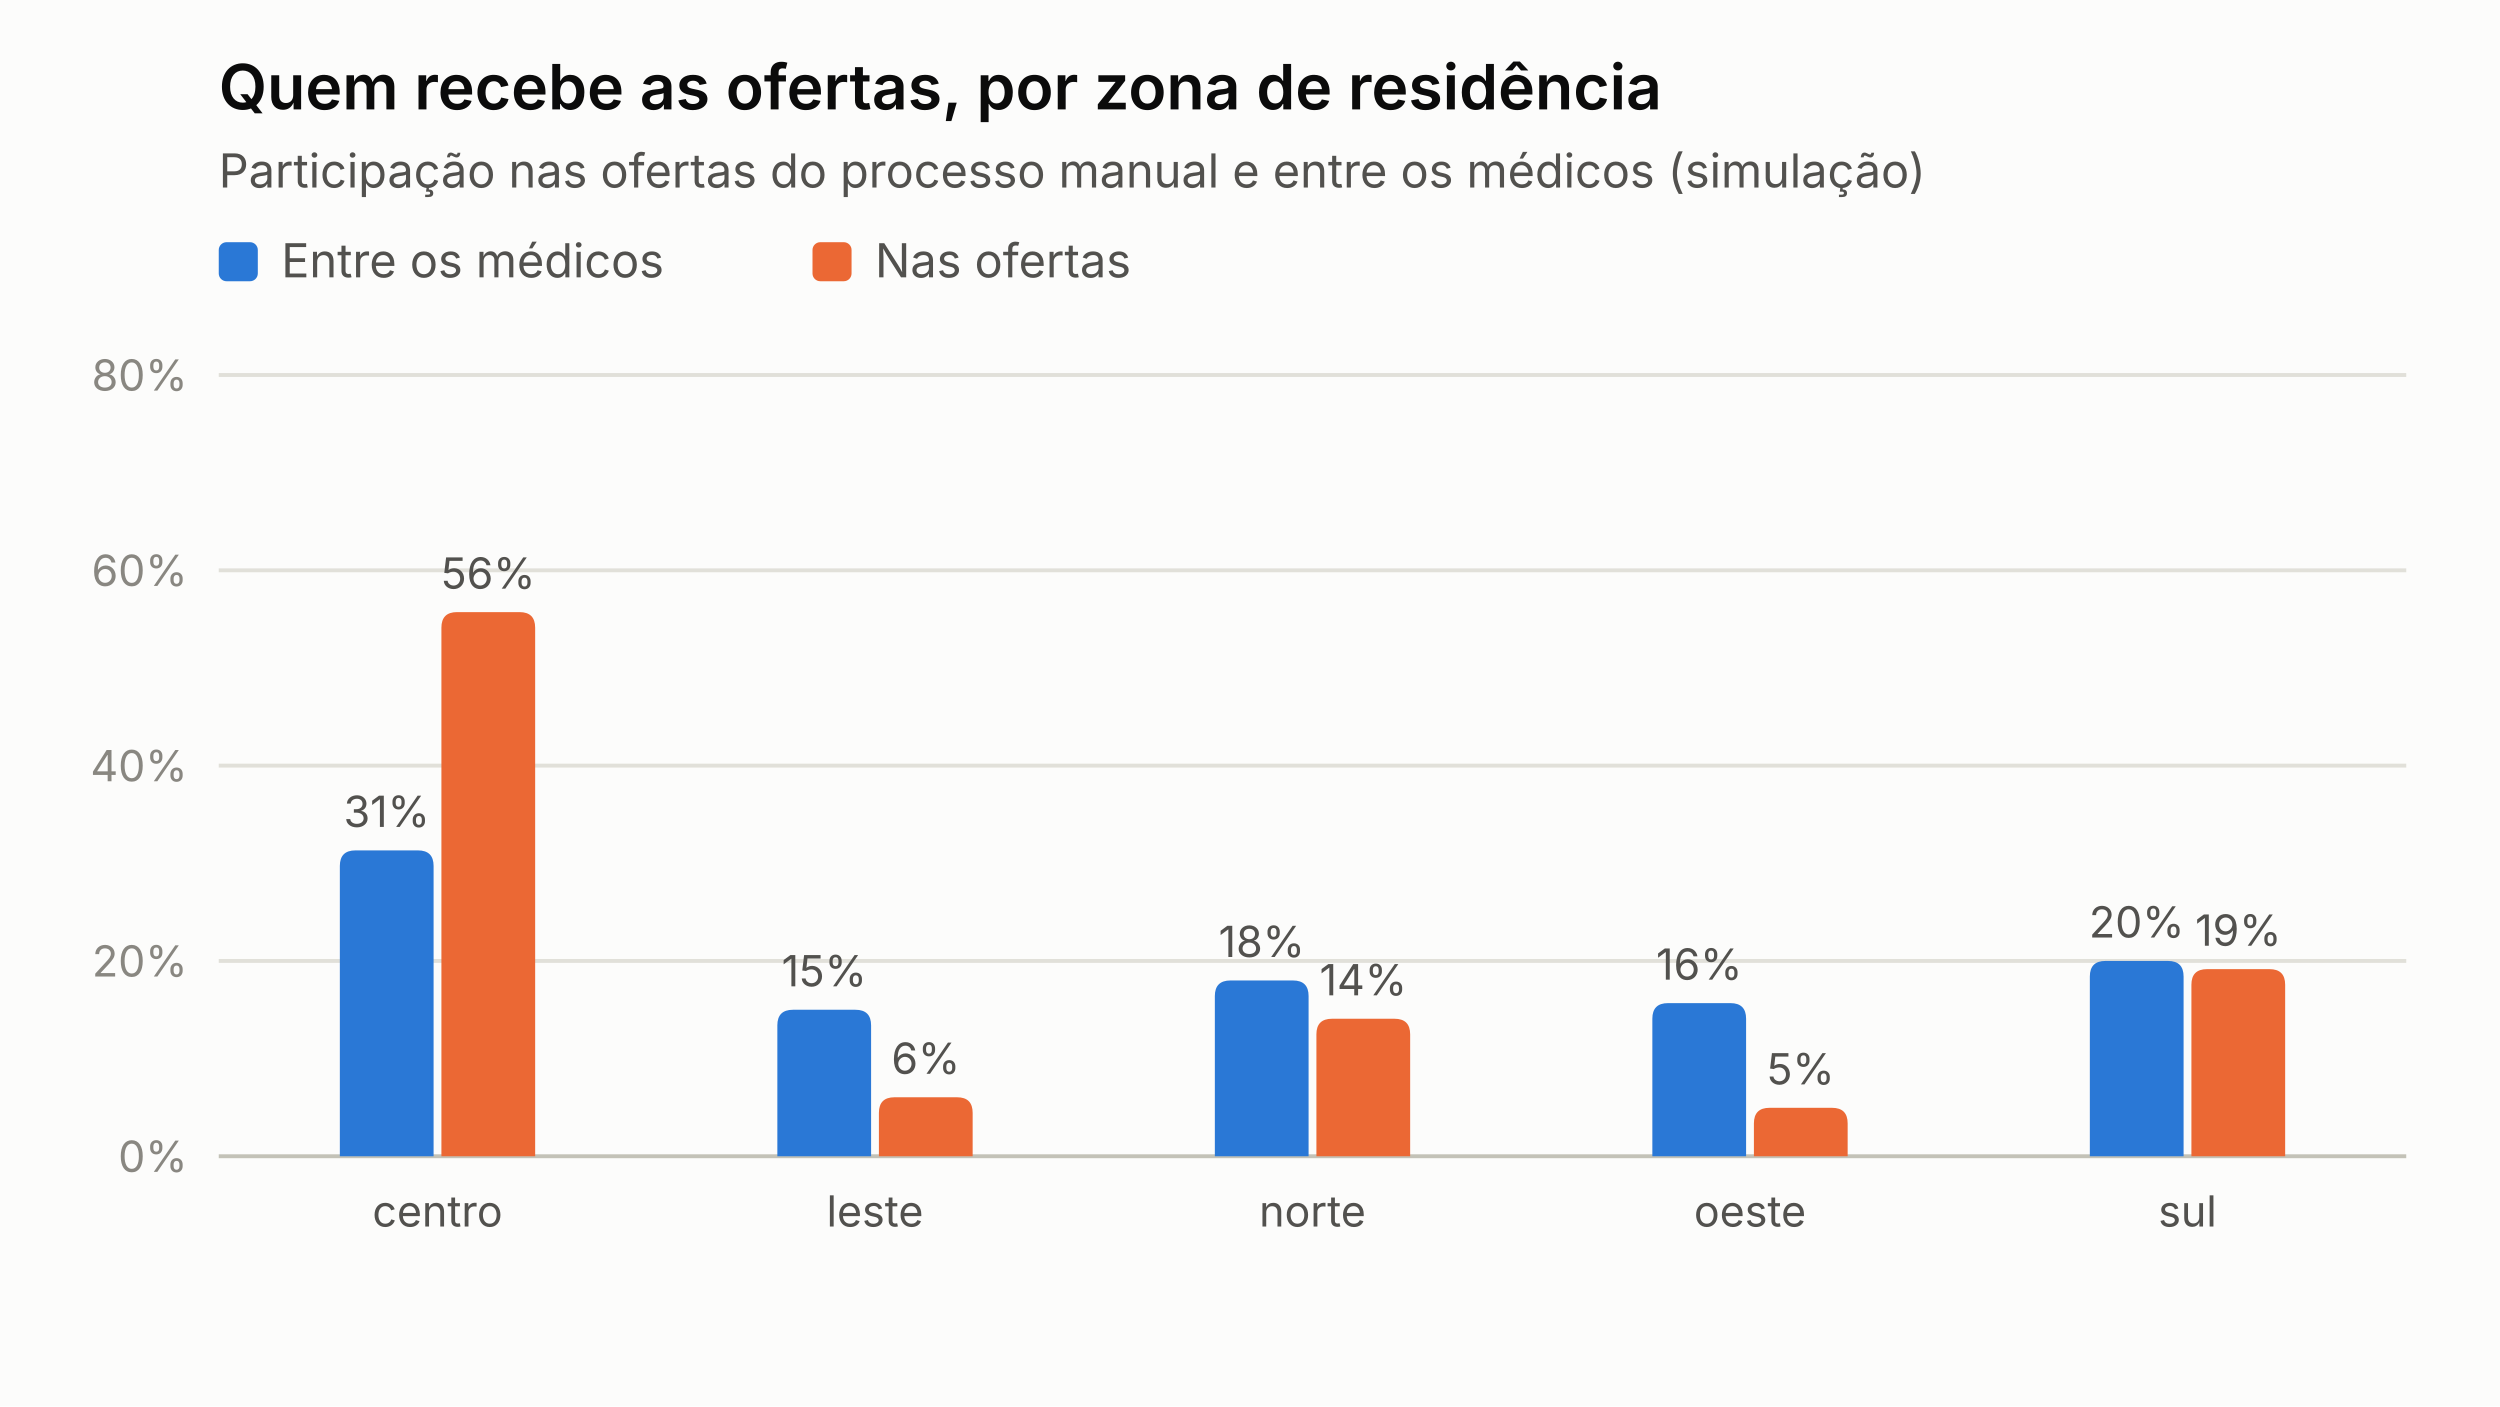
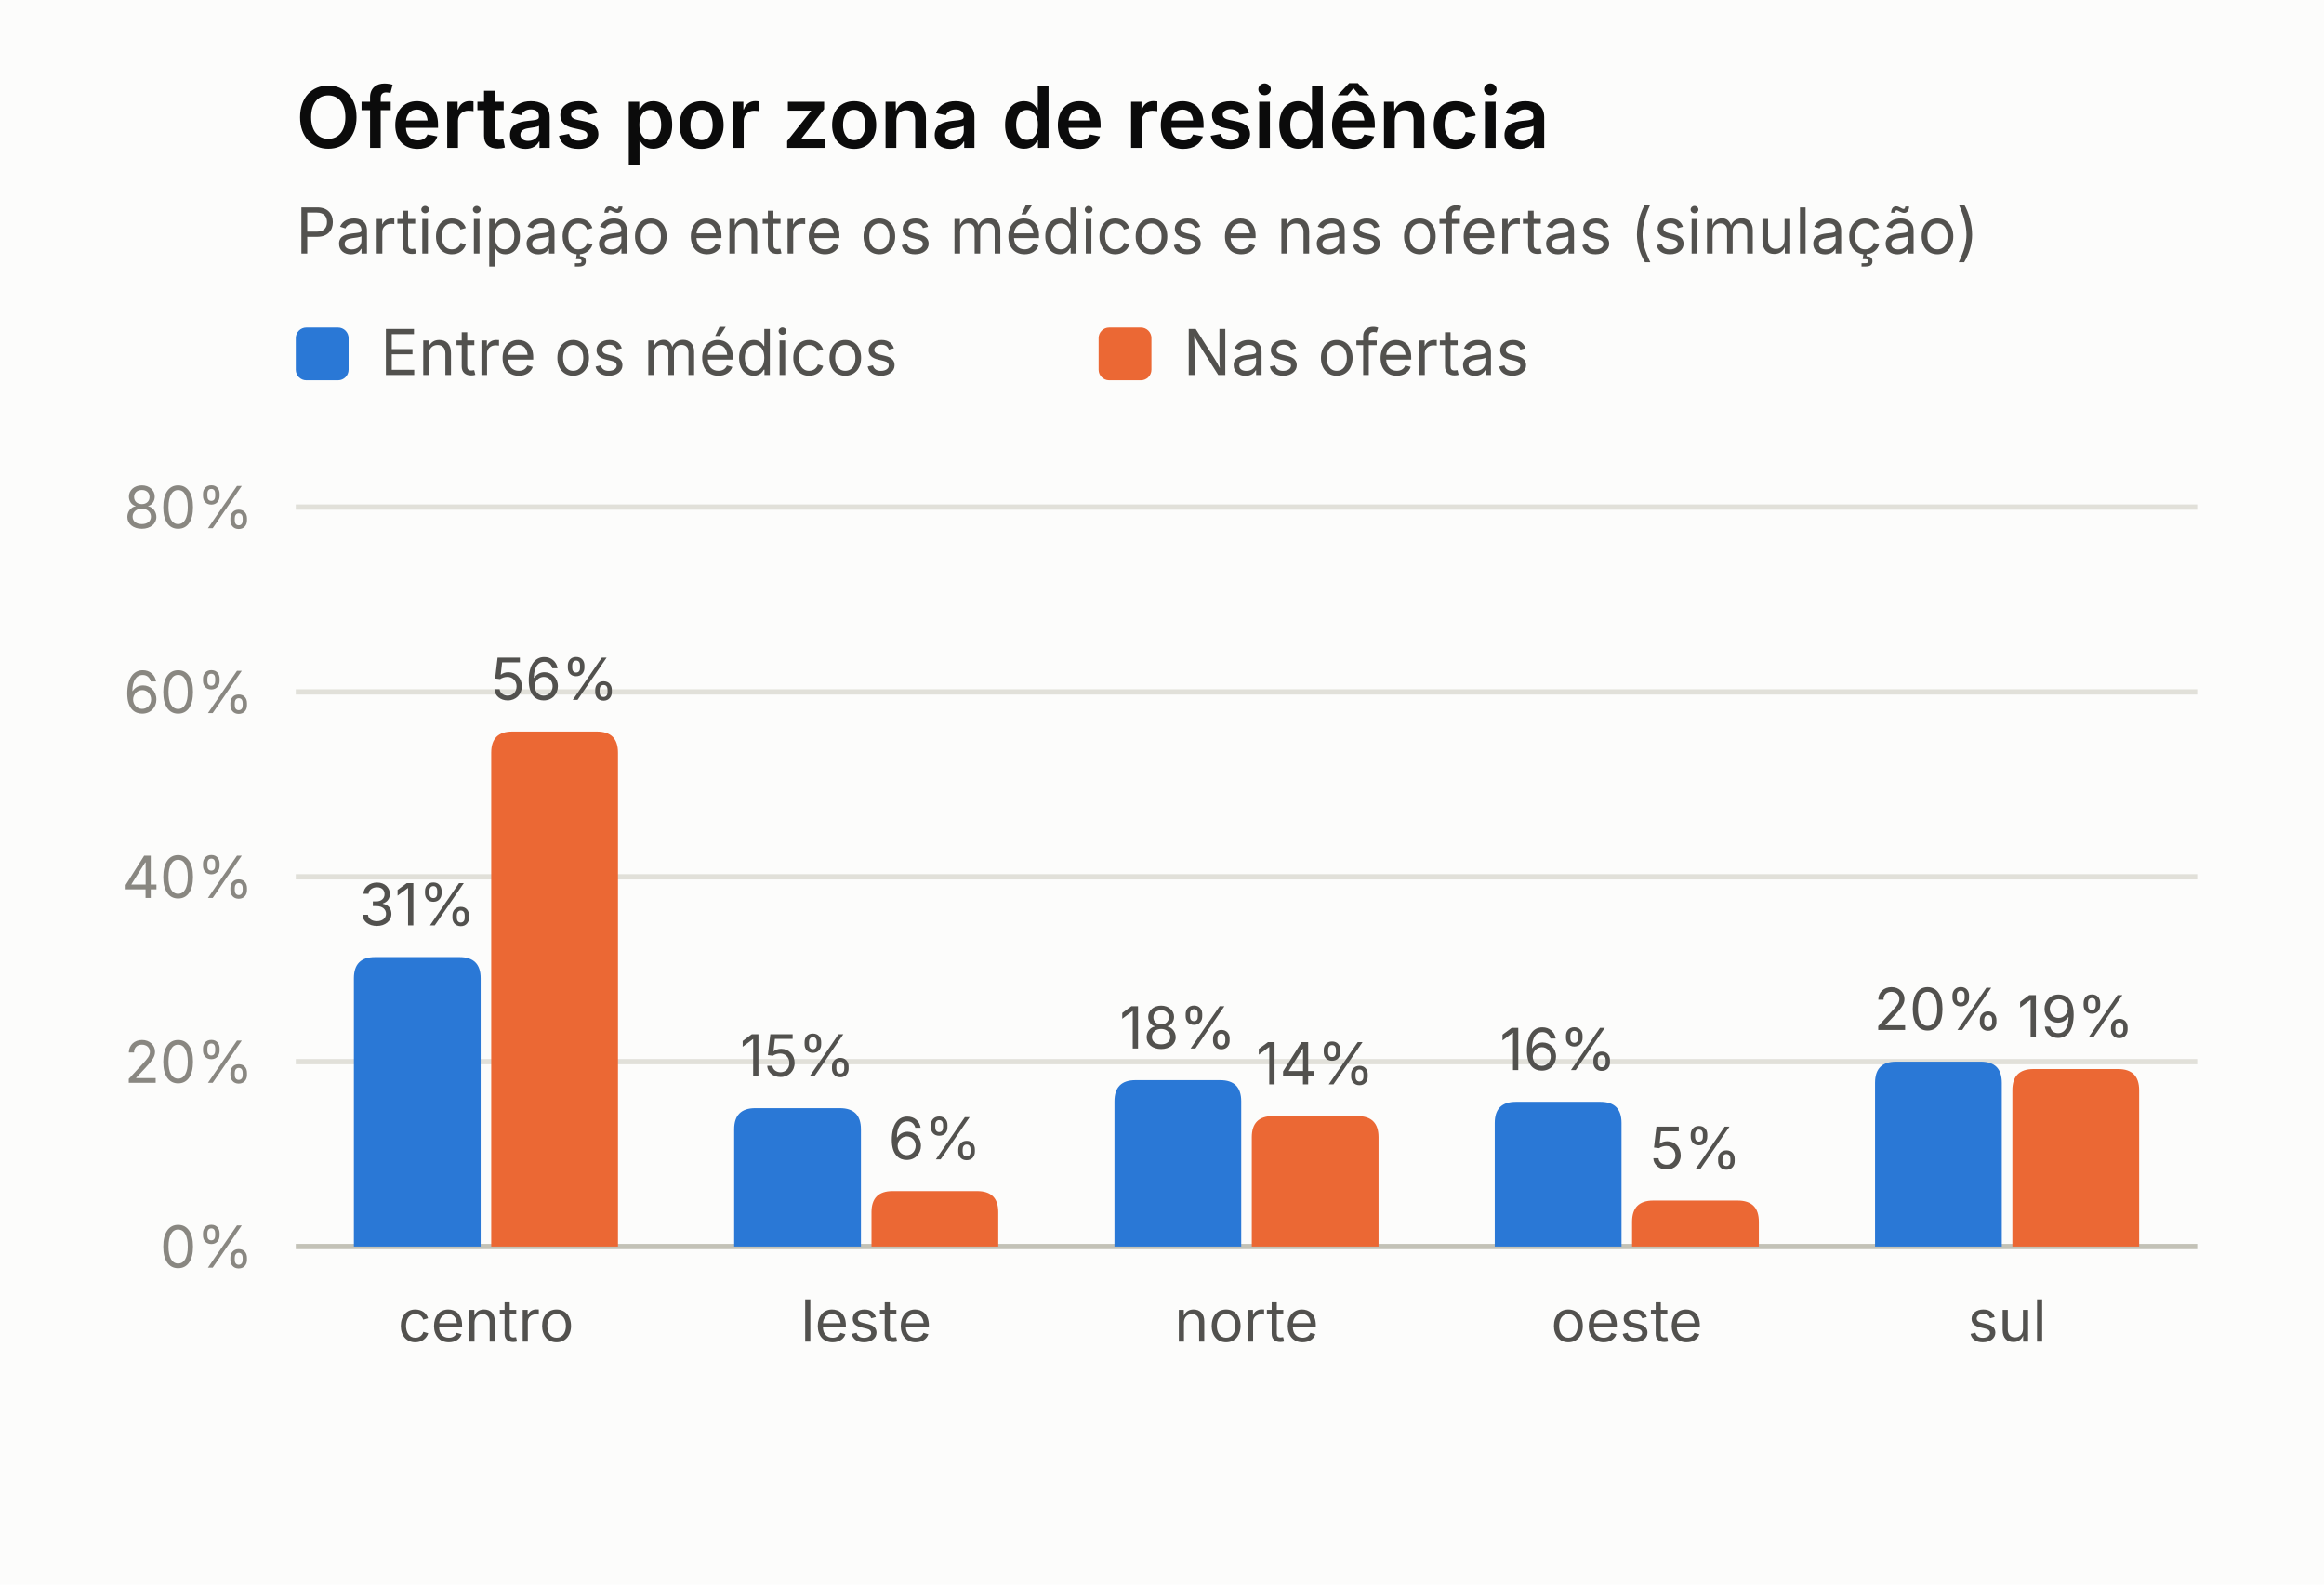
- <svg xmlns="http://www.w3.org/2000/svg" viewBox="0 0 640 360" role="img" aria-labelledby="t d" font-family="system-ui, -apple-system, &quot;Segoe UI&quot;, sans-serif">
-   <rect width="640" height="360" fill="#fcfcfb" />
-   <text x="56" y="28" font-size="16" font-weight="600" fill="#0b0b0b">Quem recebe as ofertas, por zona de residência</text>
-   <text x="56" y="48" font-size="12" fill="#52514e">Participação nas ofertas do processo manual e entre os médicos (simulação)</text>
+ <svg xmlns="http://www.w3.org/2000/svg" viewBox="0 0 440 300" role="img" aria-labelledby="t d" font-family="system-ui, -apple-system, &quot;Segoe UI&quot;, sans-serif">
+   <rect width="440" height="300" fill="#fcfcfb" />
+   <text x="56" y="28" font-size="16" font-weight="600" fill="#0b0b0b">Ofertas por zona de residência</text>
+   <text x="56" y="48" font-size="12" fill="#52514e">Participação entre os médicos e nas ofertas (simulação)</text>
  <rect x="56.0" y="62" width="10" height="10" rx="2" fill="#2a78d6" />
  <text x="72.0" y="71" font-size="12" fill="#52514e">Entre os médicos</text>
  <rect x="208.0" y="62" width="10" height="10" rx="2" fill="#eb6834" />
  <text x="224.0" y="71" font-size="12" fill="#52514e">Nas ofertas</text>
-   <line x1="56" x2="616" y1="296.0" y2="296.0" stroke="#c3c2b7" stroke-width="1" />
-   <text x="48" y="300.0" font-size="11" text-anchor="end" fill="#898781">0%</text>
-   <line x1="56" x2="616" y1="246.0" y2="246.0" stroke="#e1e0d9" stroke-width="1" />
-   <text x="48" y="250.0" font-size="11" text-anchor="end" fill="#898781">20%</text>
-   <line x1="56" x2="616" y1="196.0" y2="196.0" stroke="#e1e0d9" stroke-width="1" />
-   <text x="48" y="200.0" font-size="11" text-anchor="end" fill="#898781">40%</text>
-   <line x1="56" x2="616" y1="146.0" y2="146.0" stroke="#e1e0d9" stroke-width="1" />
-   <text x="48" y="150.0" font-size="11" text-anchor="end" fill="#898781">60%</text>
-   <line x1="56" x2="616" y1="96.0" y2="96.0" stroke="#e1e0d9" stroke-width="1" />
+   <line x1="56" x2="416" y1="236.0" y2="236.0" stroke="#c3c2b7" stroke-width="1" />
+   <text x="48" y="240.0" font-size="11" text-anchor="end" fill="#898781">0%</text>
+   <line x1="56" x2="416" y1="201.0" y2="201.0" stroke="#e1e0d9" stroke-width="1" />
+   <text x="48" y="205.0" font-size="11" text-anchor="end" fill="#898781">20%</text>
+   <line x1="56" x2="416" y1="166.0" y2="166.0" stroke="#e1e0d9" stroke-width="1" />
+   <text x="48" y="170.0" font-size="11" text-anchor="end" fill="#898781">40%</text>
+   <line x1="56" x2="416" y1="131.0" y2="131.0" stroke="#e1e0d9" stroke-width="1" />
+   <text x="48" y="135.0" font-size="11" text-anchor="end" fill="#898781">60%</text>
+   <line x1="56" x2="416" y1="96.0" y2="96.0" stroke="#e1e0d9" stroke-width="1" />
  <text x="48" y="100.0" font-size="11" text-anchor="end" fill="#898781">80%</text>
-   <path d="M87.0,296.0 L87.0,221.7 Q87.0,217.7 91.0,217.7 L107.0,217.7 Q111.0,217.7 111.0,221.7 L111.0,296.0 Z" fill="#2a78d6" />
-   <text x="99.0" y="211.7" font-size="11" text-anchor="middle" fill="#52514e">31%</text>
-   <path d="M113.0,296.0 L113.0,160.7 Q113.0,156.7 117.0,156.7 L133.0,156.7 Q137.0,156.7 137.0,160.7 L137.0,296.0 Z" fill="#eb6834" />
-   <text x="125.0" y="150.7" font-size="11" text-anchor="middle" fill="#52514e">56%</text>
-   <text x="112.0" y="314.0" font-size="11" text-anchor="middle" fill="#52514e">centro</text>
-   <path d="M199.0,296.0 L199.0,262.5 Q199.0,258.5 203.0,258.5 L219.0,258.5 Q223.0,258.5 223.0,262.5 L223.0,296.0 Z" fill="#2a78d6" />
-   <text x="211.0" y="252.5" font-size="11" text-anchor="middle" fill="#52514e">15%</text>
-   <path d="M225.0,296.0 L225.0,284.9 Q225.0,280.9 229.0,280.9 L245.0,280.9 Q249.0,280.9 249.0,284.9 L249.0,296.0 Z" fill="#eb6834" />
-   <text x="237.0" y="274.9" font-size="11" text-anchor="middle" fill="#52514e">6%</text>
-   <text x="224.0" y="314.0" font-size="11" text-anchor="middle" fill="#52514e">leste</text>
-   <path d="M311.0,296.0 L311.0,255.0 Q311.0,251.0 315.0,251.0 L331.0,251.0 Q335.0,251.0 335.0,255.0 L335.0,296.0 Z" fill="#2a78d6" />
-   <text x="323.0" y="245.0" font-size="11" text-anchor="middle" fill="#52514e">18%</text>
-   <path d="M337.0,296.0 L337.0,264.8 Q337.0,260.8 341.0,260.8 L357.0,260.8 Q361.0,260.8 361.0,264.8 L361.0,296.0 Z" fill="#eb6834" />
-   <text x="349.0" y="254.8" font-size="11" text-anchor="middle" fill="#52514e">14%</text>
-   <text x="336.0" y="314.0" font-size="11" text-anchor="middle" fill="#52514e">norte</text>
-   <path d="M423.0,296.0 L423.0,260.8 Q423.0,256.8 427.0,256.8 L443.0,256.8 Q447.0,256.8 447.0,260.8 L447.0,296.0 Z" fill="#2a78d6" />
-   <text x="435.0" y="250.8" font-size="11" text-anchor="middle" fill="#52514e">16%</text>
-   <path d="M449.0,296.0 L449.0,287.6 Q449.0,283.6 453.0,283.6 L469.0,283.6 Q473.0,283.6 473.0,287.6 L473.0,296.0 Z" fill="#eb6834" />
-   <text x="461.0" y="277.6" font-size="11" text-anchor="middle" fill="#52514e">5%</text>
-   <text x="448.0" y="314.0" font-size="11" text-anchor="middle" fill="#52514e">oeste</text>
-   <path d="M535.0,296.0 L535.0,250.0 Q535.0,246.0 539.0,246.0 L555.0,246.0 Q559.0,246.0 559.0,250.0 L559.0,296.0 Z" fill="#2a78d6" />
-   <text x="547.0" y="240.0" font-size="11" text-anchor="middle" fill="#52514e">20%</text>
-   <path d="M561.0,296.0 L561.0,252.1 Q561.0,248.1 565.0,248.1 L581.0,248.1 Q585.0,248.1 585.0,252.1 L585.0,296.0 Z" fill="#eb6834" />
-   <text x="573.0" y="242.1" font-size="11" text-anchor="middle" fill="#52514e">19%</text>
-   <text x="560.0" y="314.0" font-size="11" text-anchor="middle" fill="#52514e">sul</text>
+   <path d="M67.0,236.0 L67.0,185.2 Q67.0,181.2 71.0,181.2 L87.0,181.2 Q91.0,181.2 91.0,185.2 L91.0,236.0 Z" fill="#2a78d6" />
+   <text x="79.0" y="175.2" font-size="11" text-anchor="middle" fill="#52514e">31%</text>
+   <path d="M93.0,236.0 L93.0,142.5 Q93.0,138.5 97.0,138.5 L113.0,138.5 Q117.0,138.5 117.0,142.5 L117.0,236.0 Z" fill="#eb6834" />
+   <text x="105.0" y="132.5" font-size="11" text-anchor="middle" fill="#52514e">56%</text>
+   <text x="92.0" y="254.0" font-size="11" text-anchor="middle" fill="#52514e">centro</text>
+   <path d="M139.0,236.0 L139.0,213.8 Q139.0,209.8 143.0,209.8 L159.0,209.8 Q163.0,209.8 163.0,213.8 L163.0,236.0 Z" fill="#2a78d6" />
+   <text x="151.0" y="203.8" font-size="11" text-anchor="middle" fill="#52514e">15%</text>
+   <path d="M165.0,236.0 L165.0,229.5 Q165.0,225.5 169.0,225.5 L185.0,225.5 Q189.0,225.5 189.0,229.5 L189.0,236.0 Z" fill="#eb6834" />
+   <text x="177.0" y="219.5" font-size="11" text-anchor="middle" fill="#52514e">6%</text>
+   <text x="164.0" y="254.0" font-size="11" text-anchor="middle" fill="#52514e">leste</text>
+   <path d="M211.0,236.0 L211.0,208.5 Q211.0,204.5 215.0,204.5 L231.0,204.5 Q235.0,204.5 235.0,208.5 L235.0,236.0 Z" fill="#2a78d6" />
+   <text x="223.0" y="198.5" font-size="11" text-anchor="middle" fill="#52514e">18%</text>
+   <path d="M237.0,236.0 L237.0,215.3 Q237.0,211.3 241.0,211.3 L257.0,211.3 Q261.0,211.3 261.0,215.3 L261.0,236.0 Z" fill="#eb6834" />
+   <text x="249.0" y="205.3" font-size="11" text-anchor="middle" fill="#52514e">14%</text>
+   <text x="236.0" y="254.0" font-size="11" text-anchor="middle" fill="#52514e">norte</text>
+   <path d="M283.0,236.0 L283.0,212.6 Q283.0,208.6 287.0,208.6 L303.0,208.6 Q307.0,208.6 307.0,212.6 L307.0,236.0 Z" fill="#2a78d6" />
+   <text x="295.0" y="202.6" font-size="11" text-anchor="middle" fill="#52514e">16%</text>
+   <path d="M309.0,236.0 L309.0,231.3 Q309.0,227.3 313.0,227.3 L329.0,227.3 Q333.0,227.3 333.0,231.3 L333.0,236.0 Z" fill="#eb6834" />
+   <text x="321.0" y="221.3" font-size="11" text-anchor="middle" fill="#52514e">5%</text>
+   <text x="308.0" y="254.0" font-size="11" text-anchor="middle" fill="#52514e">oeste</text>
+   <path d="M355.0,236.0 L355.0,205.0 Q355.0,201.0 359.0,201.0 L375.0,201.0 Q379.0,201.0 379.0,205.0 L379.0,236.0 Z" fill="#2a78d6" />
+   <text x="367.0" y="195.0" font-size="11" text-anchor="middle" fill="#52514e">20%</text>
+   <path d="M381.0,236.0 L381.0,206.4 Q381.0,202.4 385.0,202.4 L401.0,202.4 Q405.0,202.4 405.0,206.4 L405.0,236.0 Z" fill="#eb6834" />
+   <text x="393.0" y="196.4" font-size="11" text-anchor="middle" fill="#52514e">19%</text>
+   <text x="380.0" y="254.0" font-size="11" text-anchor="middle" fill="#52514e">sul</text>
</svg>
